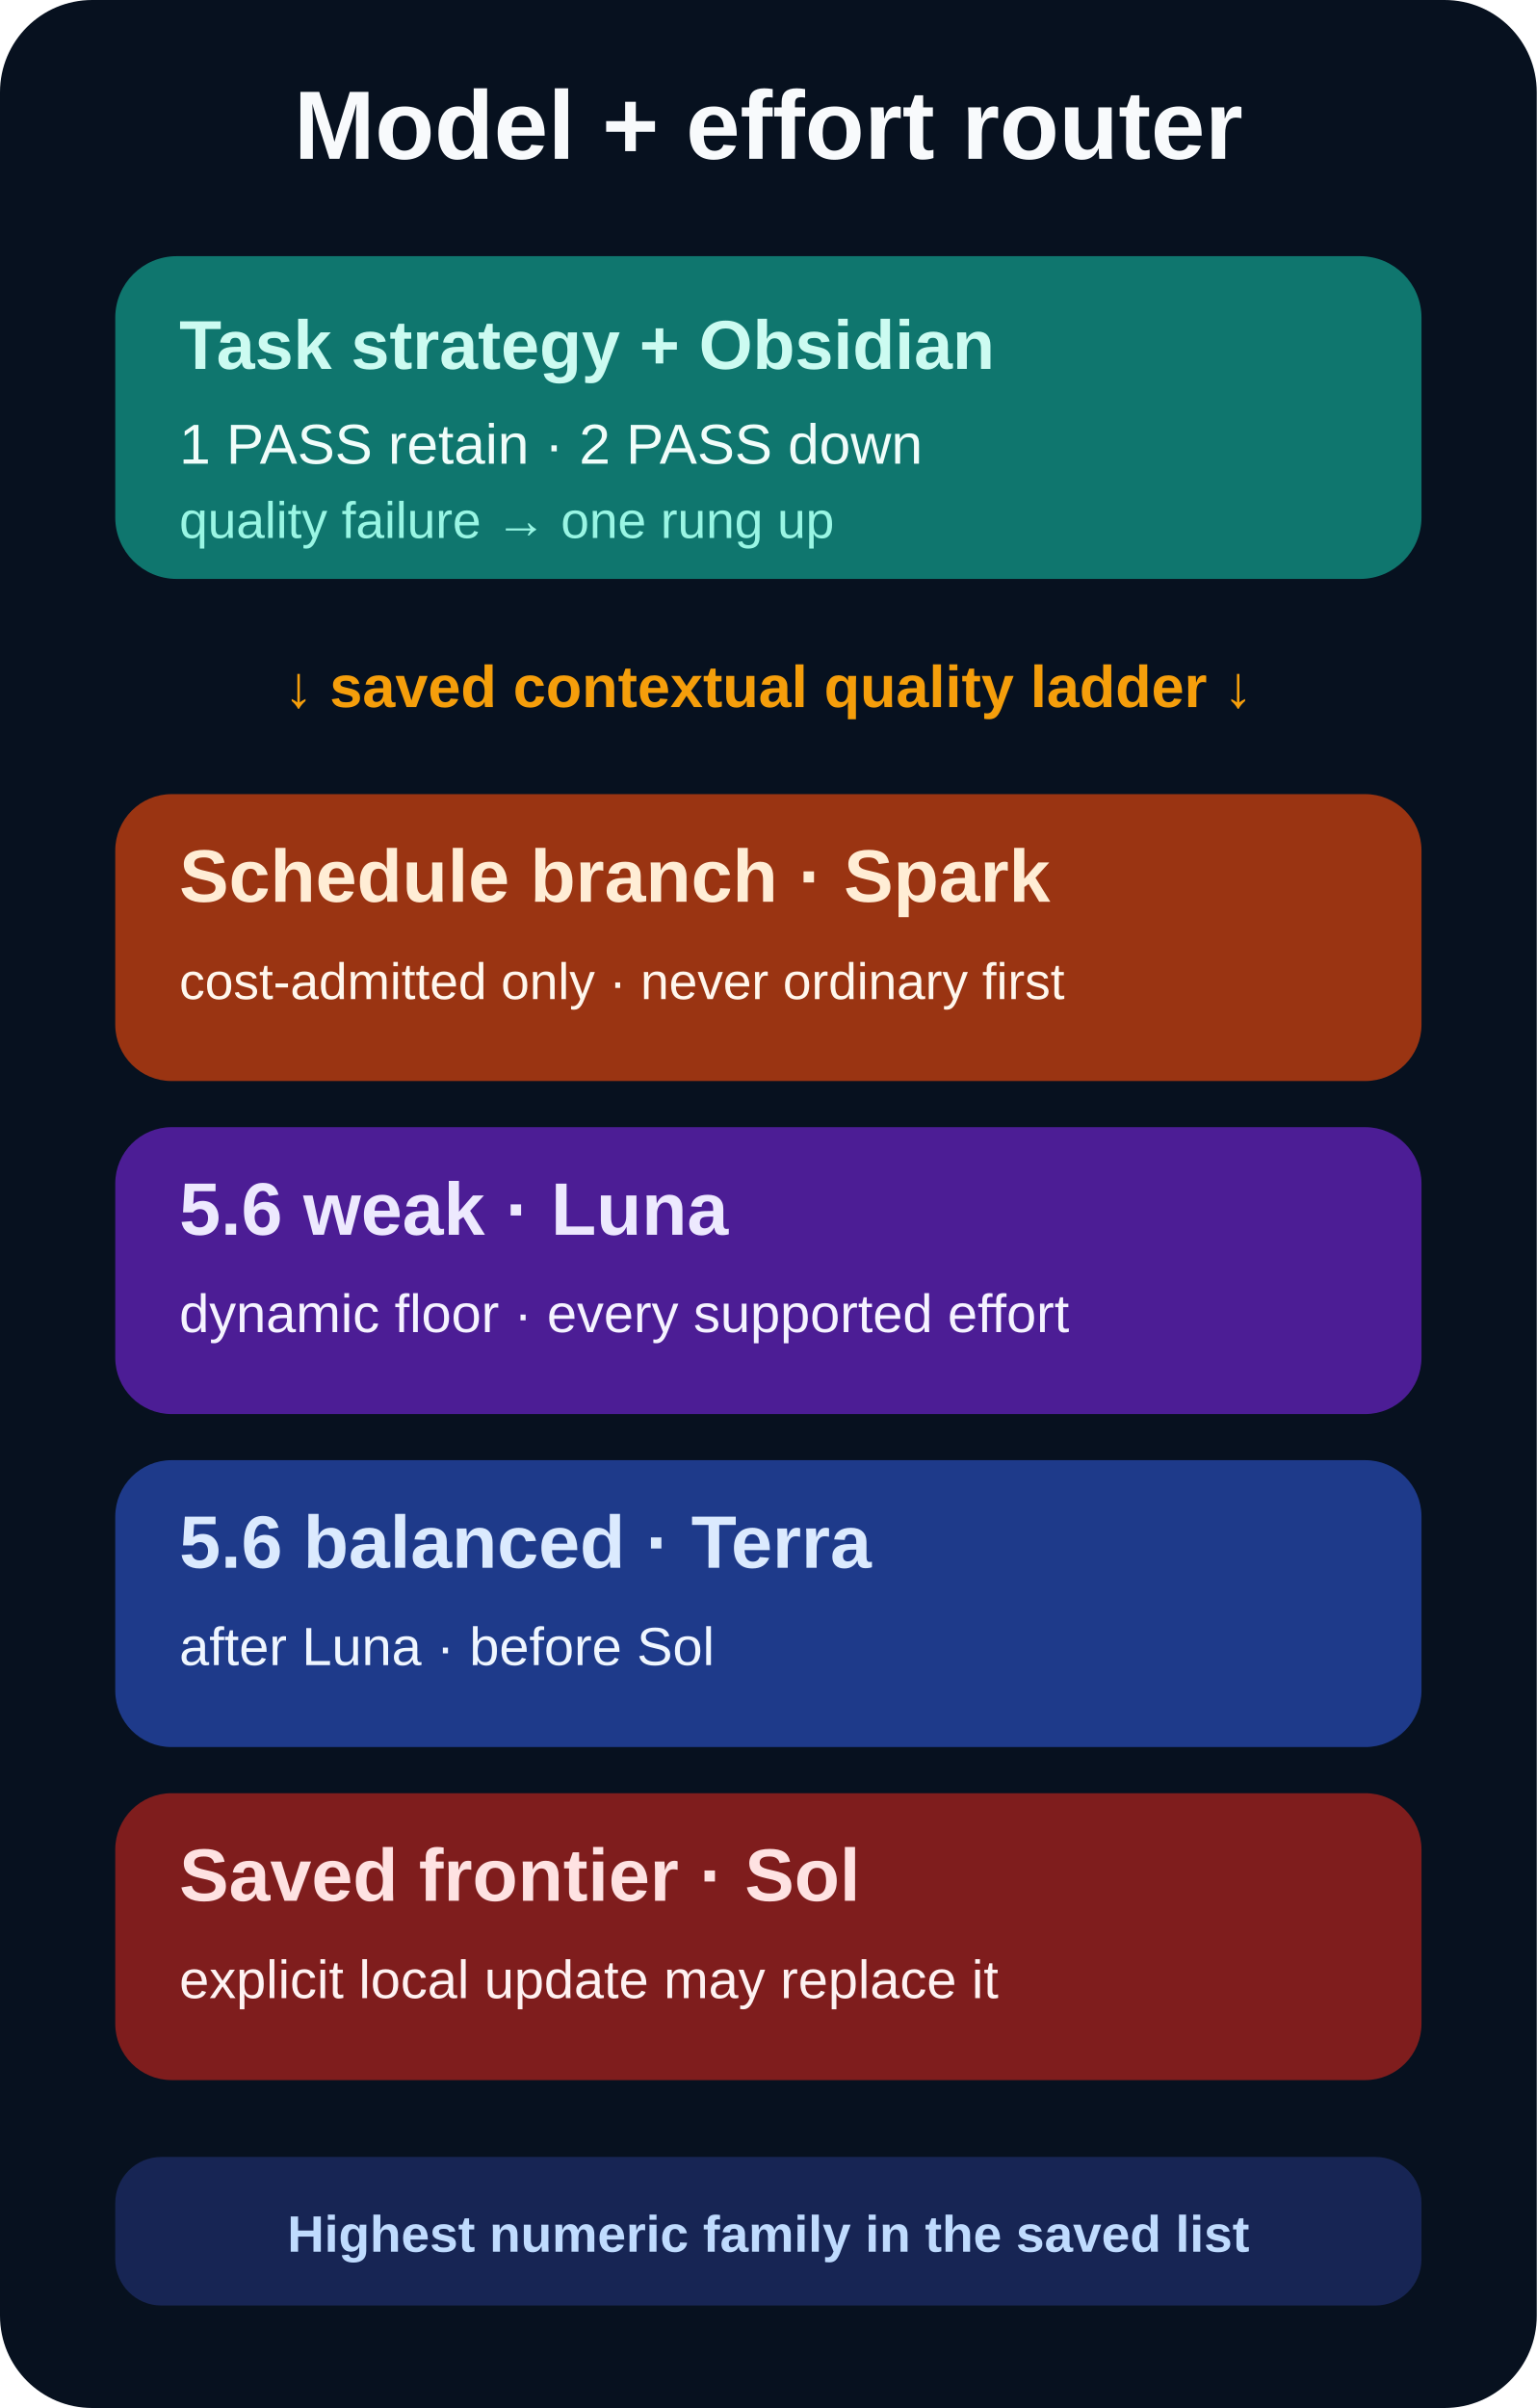
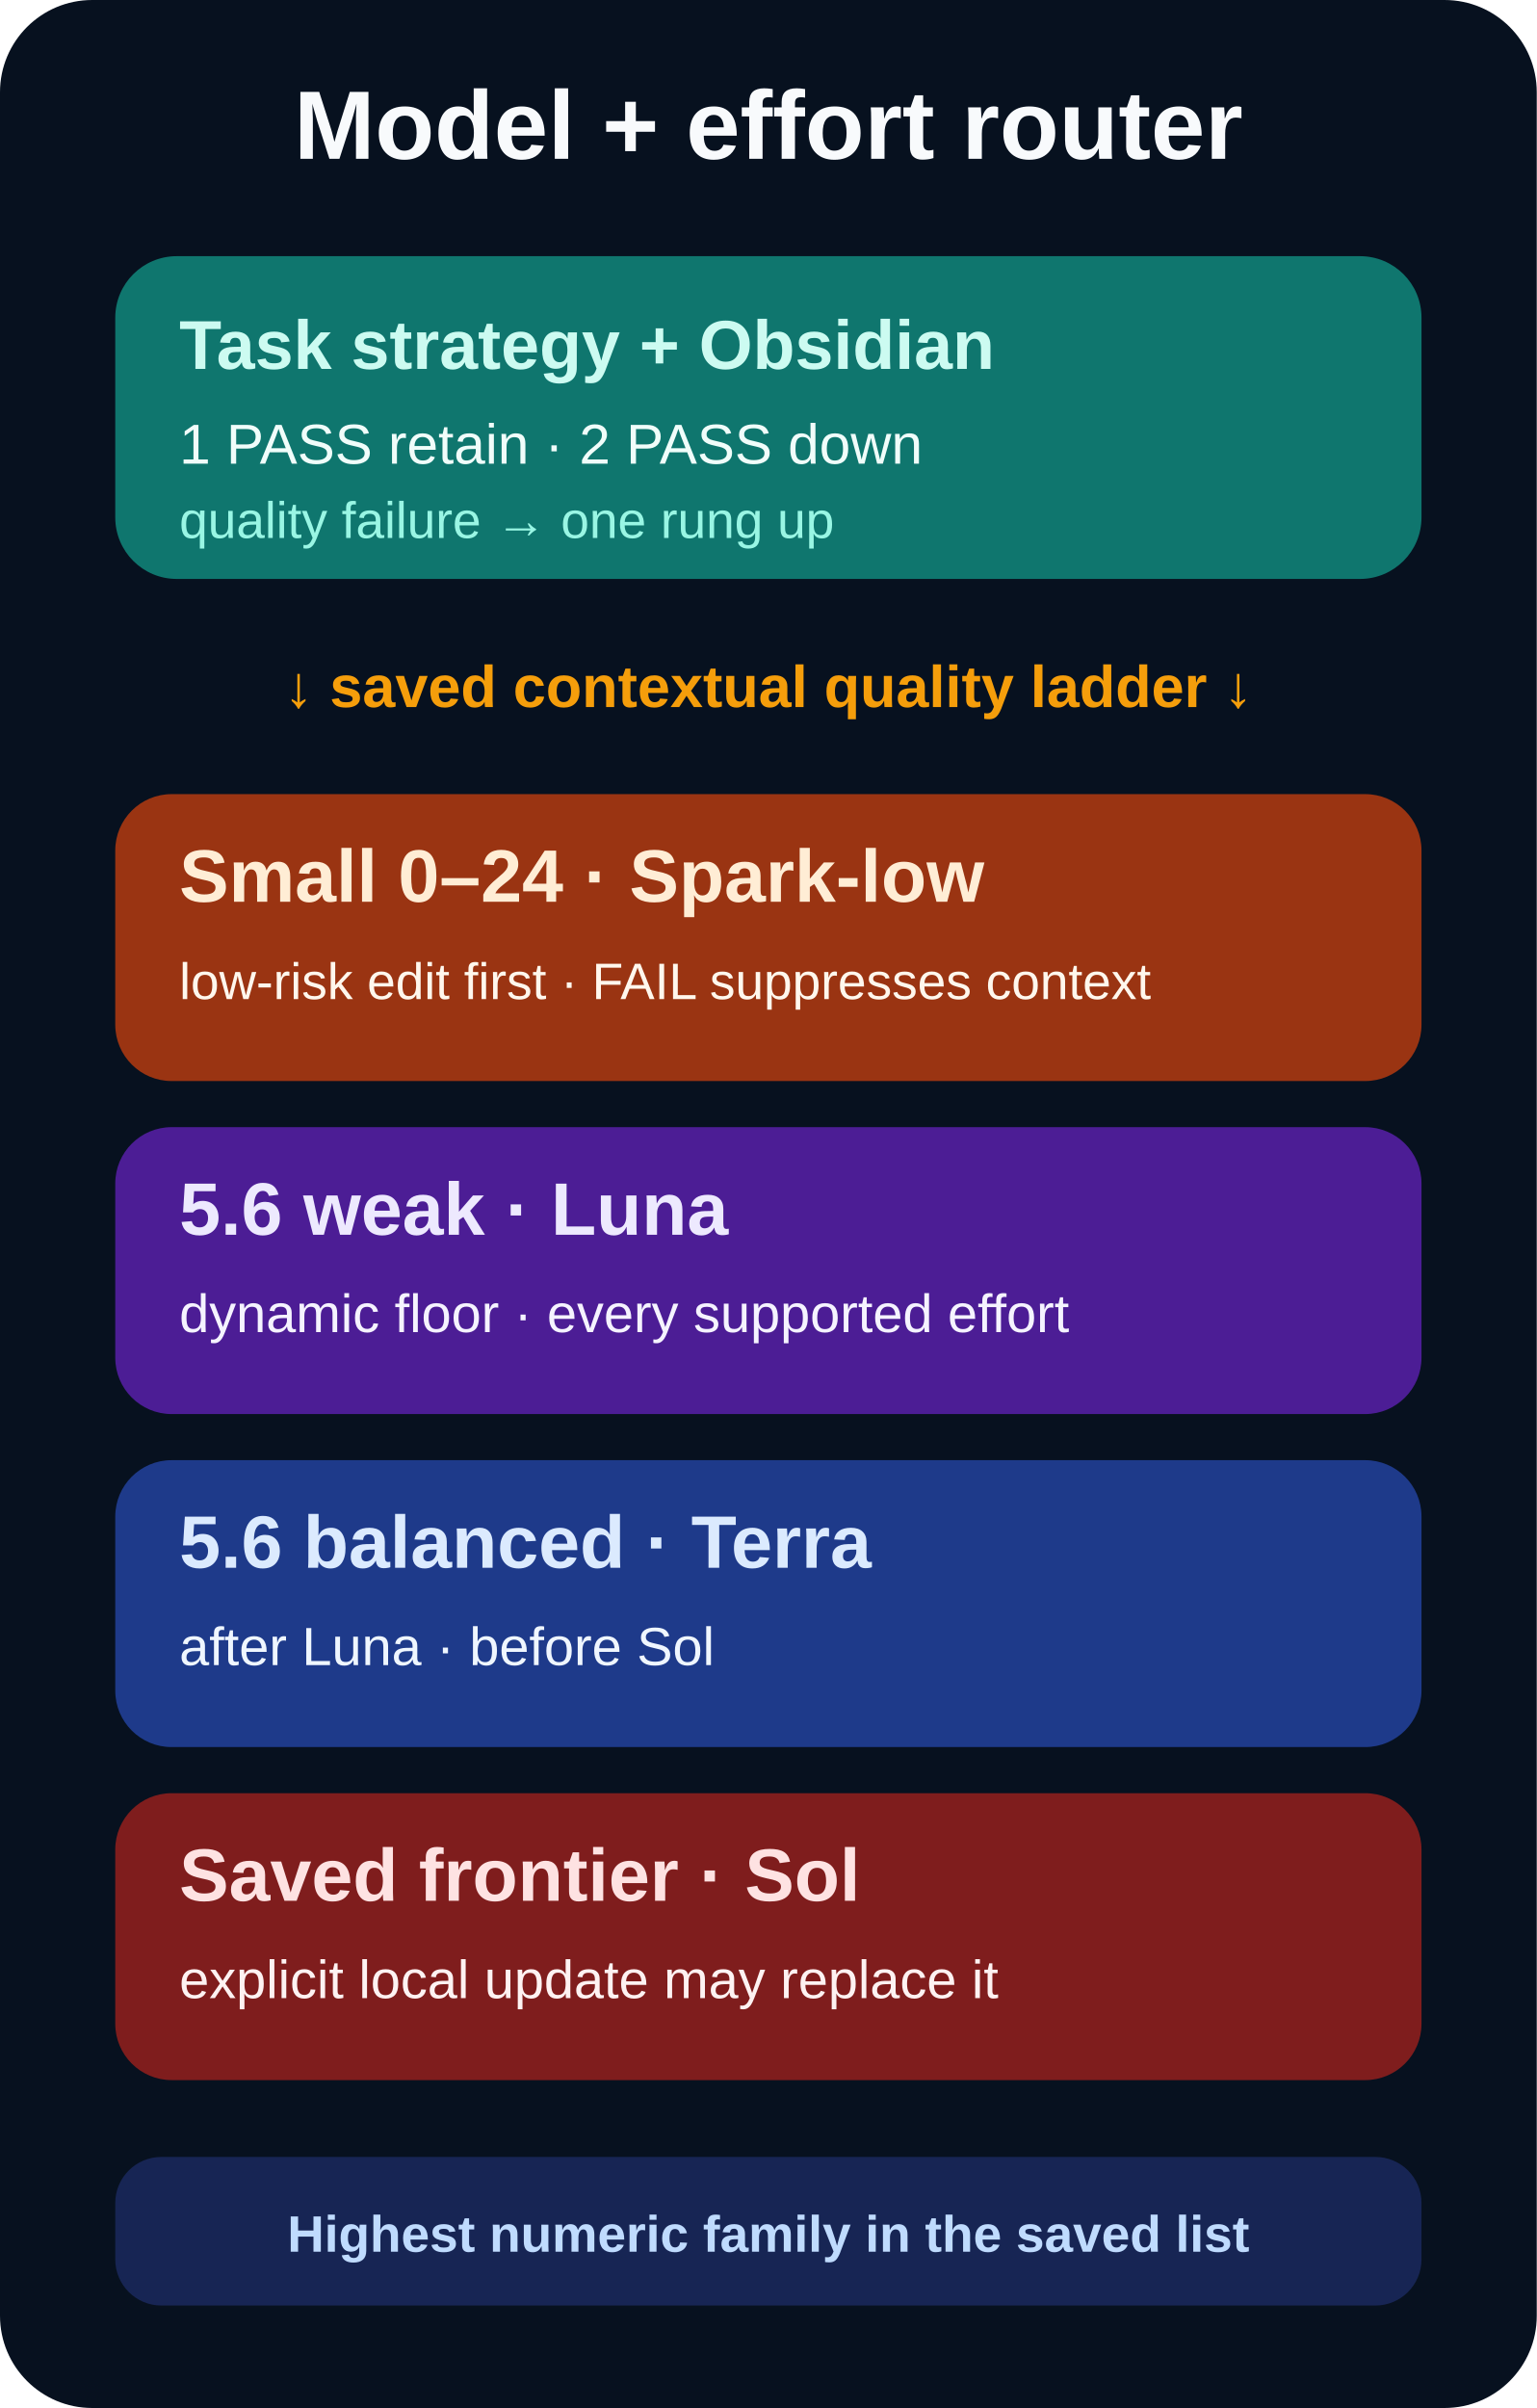
<svg xmlns="http://www.w3.org/2000/svg" role="img" aria-labelledby="title desc" viewBox="0 0 600 940">
  <rect width="600" height="940" rx="36" fill="#07111f" />
  <text x="300" y="62" text-anchor="middle" fill="#f8fafc" font-family="Arial, sans-serif" font-size="38" font-weight="700">Model + effort router</text>
  <g font-family="Arial, sans-serif">
    <rect x="45" y="100" width="510" height="126" rx="24" fill="#0f766e" />
    <text x="70" y="144" fill="#ccfbf1" font-size="27" font-weight="700">Task strategy + Obsidian</text>
    <text x="70" y="181" fill="#f0fdfa" font-size="22">1 PASS retain · 2 PASS down</text>
    <text x="70" y="210" fill="#99f6e4" font-size="20">quality failure → one rung up</text>
    <text x="300" y="276" text-anchor="middle" fill="#f59e0b" font-size="23" font-weight="700">↓ saved contextual quality ladder ↓</text>
    <rect x="45" y="310" width="510" height="112" rx="22" fill="#9a3412" />
-     <text x="70" y="352" fill="#ffedd5" font-size="29" font-weight="700">Schedule branch · Spark</text>
-     <text x="70" y="390" fill="#fff7ed" font-size="20">cost-admitted only · never ordinary first</text>
+     <text x="70" y="352" fill="#ffedd5" font-size="29" font-weight="700">Small 0–24 · Spark-low</text>
+     <text x="70" y="390" fill="#fff7ed" font-size="20">low-risk edit first · FAIL suppresses context</text>
    <rect x="45" y="440" width="510" height="112" rx="22" fill="#4c1d95" />
    <text x="70" y="482" fill="#ede9fe" font-size="29" font-weight="700">5.6 weak · Luna</text>
    <text x="70" y="520" fill="#f5f3ff" font-size="21">dynamic floor · every supported effort</text>
    <rect x="45" y="570" width="510" height="112" rx="22" fill="#1e3a8a" />
    <text x="70" y="612" fill="#dbeafe" font-size="29" font-weight="700">5.6 balanced · Terra</text>
    <text x="70" y="650" fill="#eff6ff" font-size="21">after Luna · before Sol</text>
    <rect x="45" y="700" width="510" height="112" rx="22" fill="#7f1d1d" />
    <text x="70" y="742" fill="#fee2e2" font-size="29" font-weight="700">Saved frontier · Sol</text>
    <text x="70" y="780" fill="#fef2f2" font-size="21">explicit local update may replace it</text>
    <rect x="45" y="842" width="510" height="58" rx="18" fill="#172554" />
    <text x="300" y="879" text-anchor="middle" fill="#bfdbfe" font-size="20" font-weight="700">Highest numeric family in the saved list</text>
  </g>
</svg>
